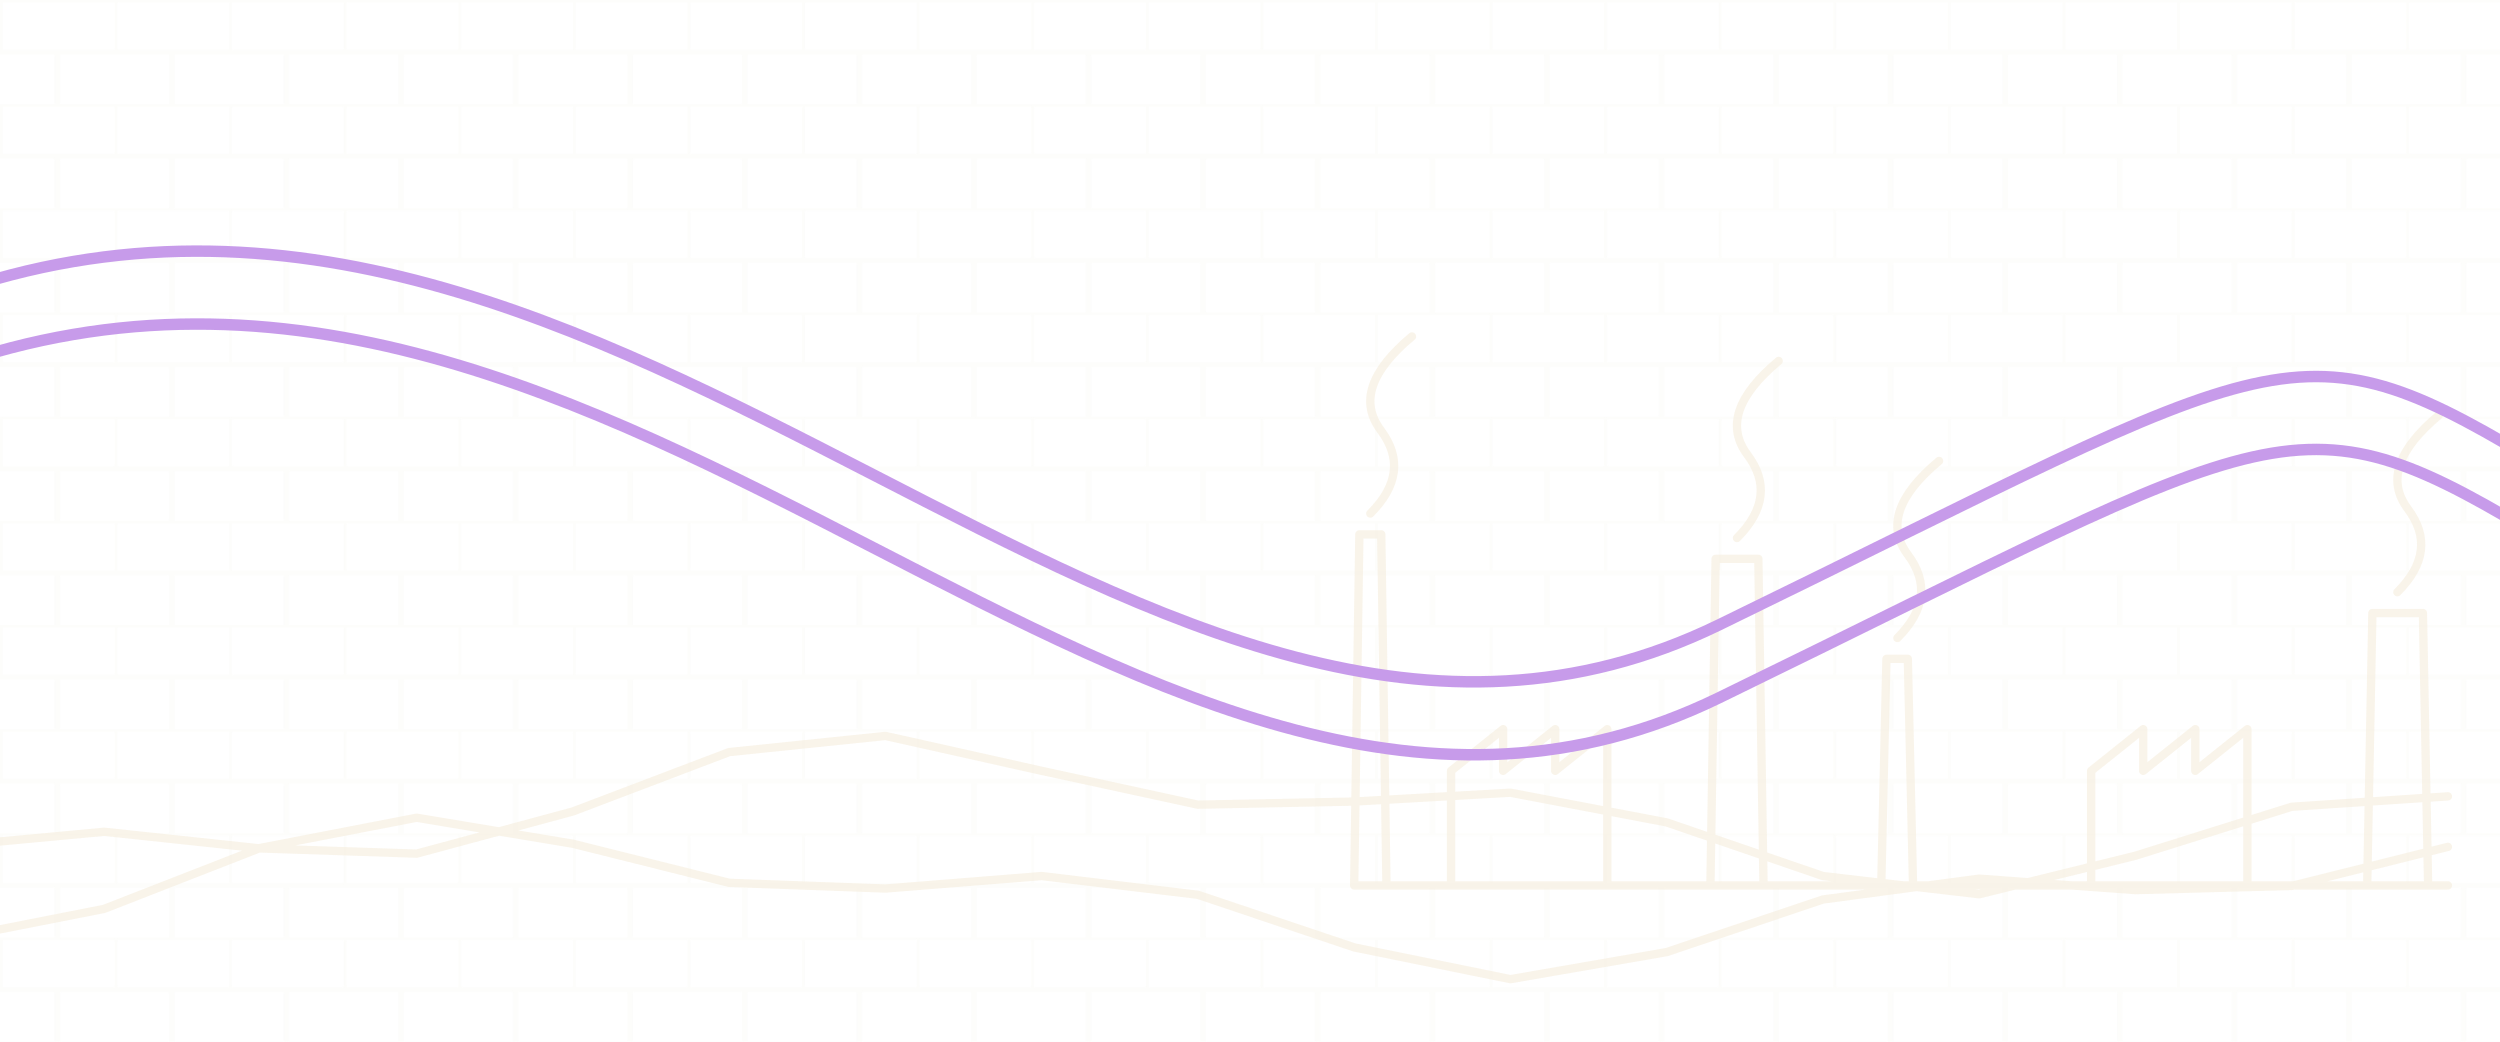
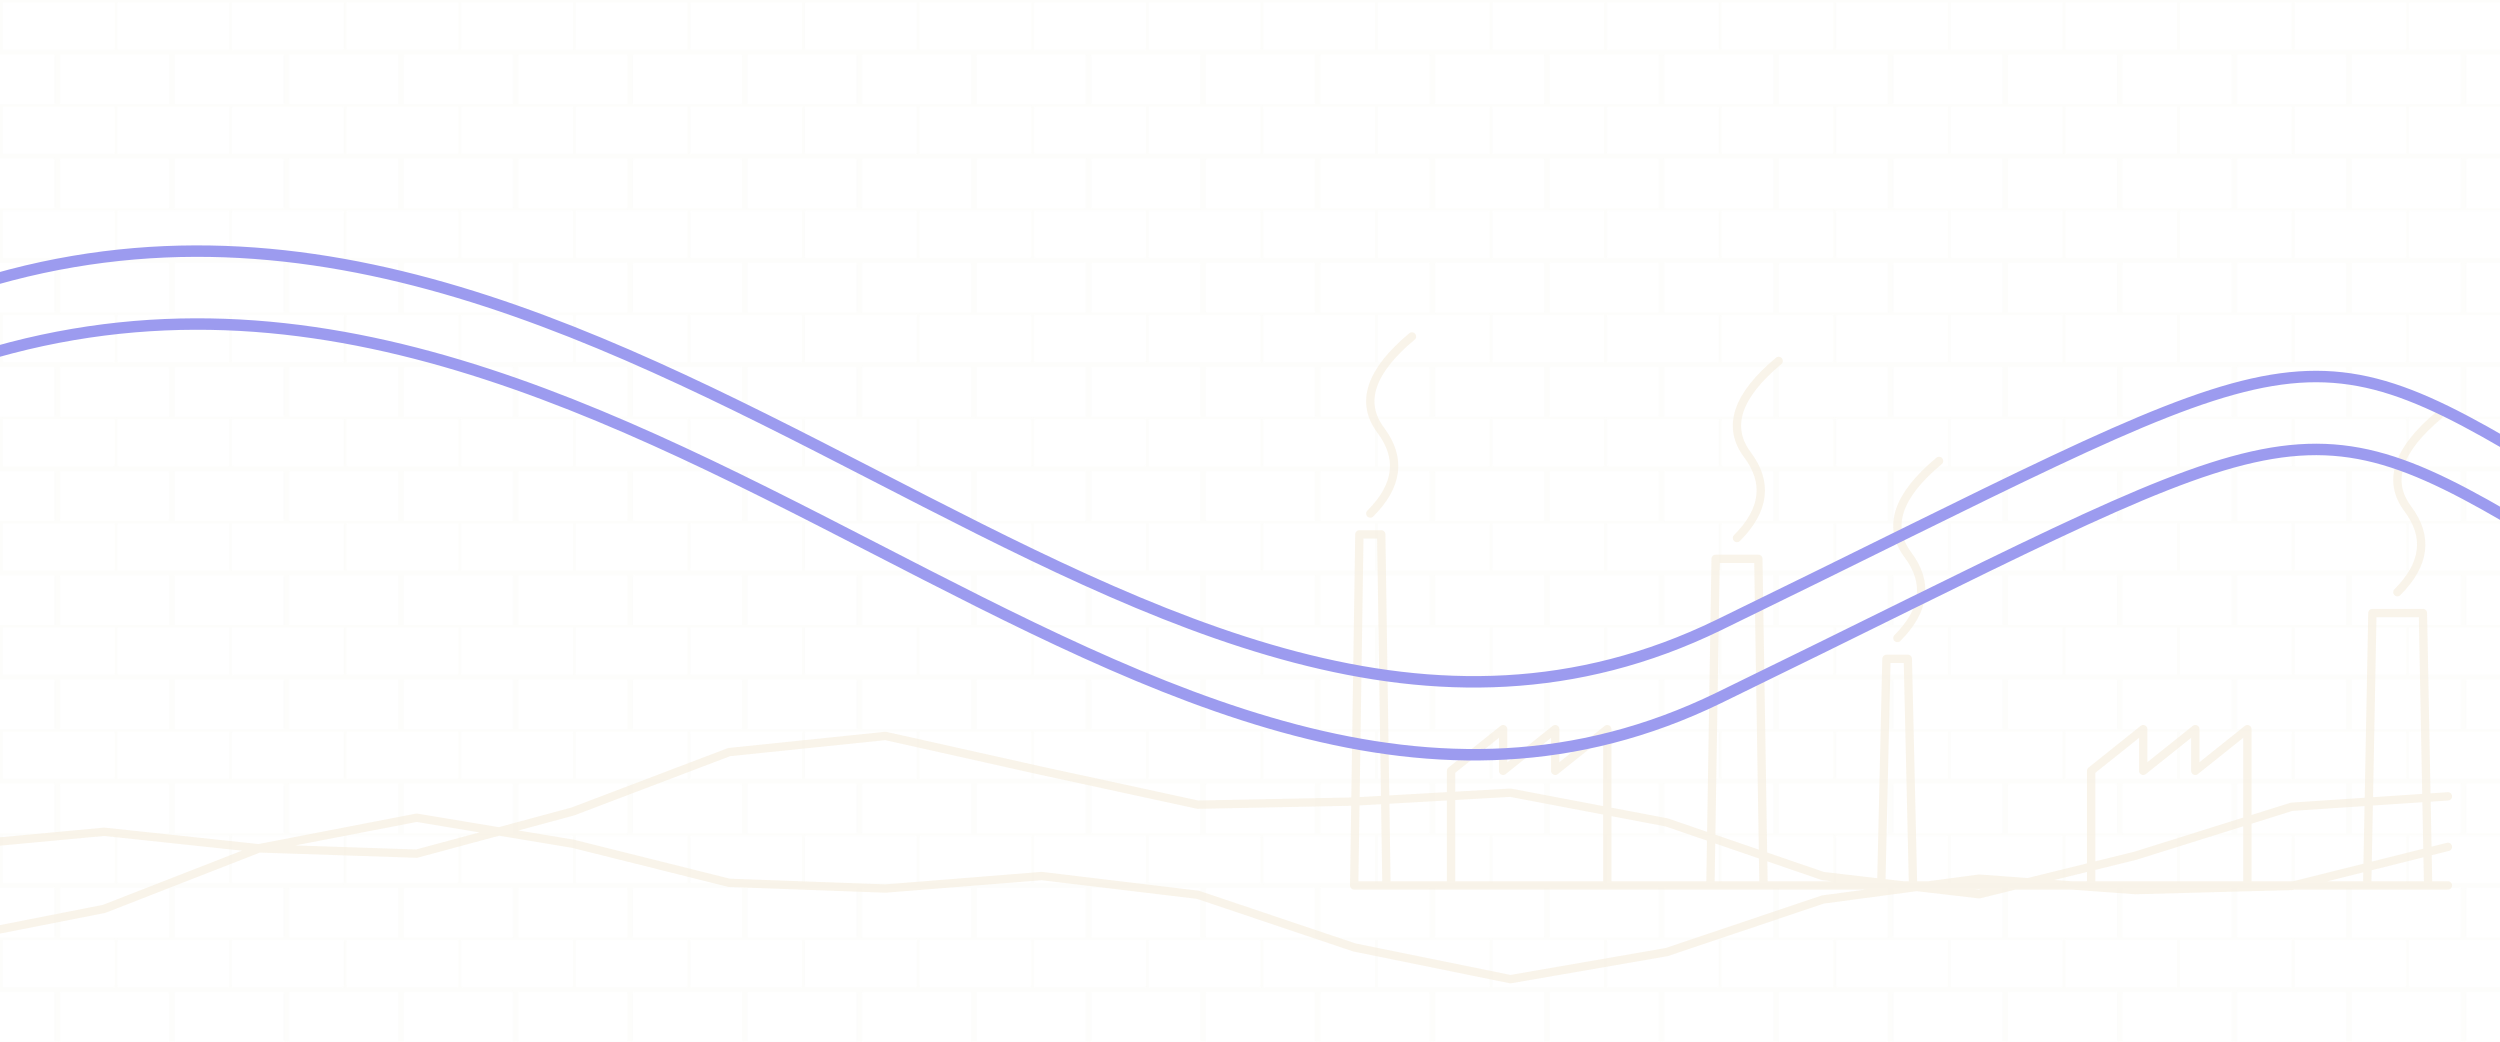
<svg xmlns="http://www.w3.org/2000/svg" viewBox="0 0 480 200" width="480" height="200" preserveAspectRatio="xMidYMax slice">
-   <style>.p{fill:none;stroke:#F5EEDF;stroke-opacity:0.13;stroke-width:1}.g{fill:none;stroke:#F5EEDF;stroke-opacity:0.16;stroke-width:1;stroke-linecap:round}.l{fill:none;stroke:#F5EEDF;stroke-opacity:0.66;stroke-width:1.6;stroke-linecap:round;stroke-linejoin:round}.a{fill:none;stroke:#C79BEA;stroke-width:2.2;stroke-linecap:round;stroke-linejoin:round}.f{fill:#C79BEA;fill-opacity:.9}@media (prefers-color-scheme:dark){.l{stroke-opacity:.56}.p{stroke-opacity:.1}}</style>
+   <style>.p{fill:none;stroke:#F5EEDF;stroke-opacity:0.13;stroke-width:1}.g{fill:none;stroke:#F5EEDF;stroke-opacity:0.16;stroke-width:1;stroke-linecap:round}.l{fill:none;stroke:#F5EEDF;stroke-opacity:0.66;stroke-width:1.6;stroke-linecap:round;stroke-linejoin:round}.a{fill:none;stroke:#9C9BEF;stroke-width:2.2;stroke-linecap:round;stroke-linejoin:round}.f{fill:#9C9BEF;fill-opacity:.9}@media (prefers-color-scheme:dark){.l{stroke-opacity:.56}.p{stroke-opacity:.1}}</style>
  <defs>
    <pattern id="t" width="22" height="20" patternUnits="userSpaceOnUse">
      <path class="p" d="M0 0H22M0 10H22M0 0V10M11 10V20" />
    </pattern>
  </defs>
  <rect width="480" height="200" fill="url(#t)" />
  <path class="l" d="M260 170H470M260 170L261 102.6H265.2L266.2 170M263.1 98.6q8 -8 2 -16t6 -18M278.6 170V148l10 -8v8l10 -8v8l10 -8V170M328.4 170L329.4 107.3H337.6L338.6 170M333.5 103.3q8 -8 2 -16t6 -18M361.2 170L362.2 126.5H366.3L367.3 170M364.3 122.5q8 -8 2 -16t6 -18M401.5 170V148l10 -8v8l10 -8v8l10 -8V170M454.5 170L455.5 117.7H465.2L466.2 170M460.3 113.7q8 -8 2 -16t6 -18M-10 190L-10 180.4L20 174.5L50 162.8L80 157L110 162L140 169.5L170 170.6L200 168.2L230 171.8L260 181.9L290 188L320 182.8L350 172.7L380 168.7L410 170.9L440 170.1L470 162.6M-10 190L-10 162.5L20 159.7L50 162.9L80 163.9L110 155.8L140 144.4L170 141.3L200 148L230 154.5L260 153.9L290 152.2L320 157.9L350 168.2L380 171.7L410 164.3L440 154.9L470 152.9" />
  <path class="a" d="M-10 56.5C120 10.5 220 173.5 330 120S440 60 490 90.5M-10 70.5C120 24.5 220 187.5 330 134S440 74 490 104.5" />
</svg>
